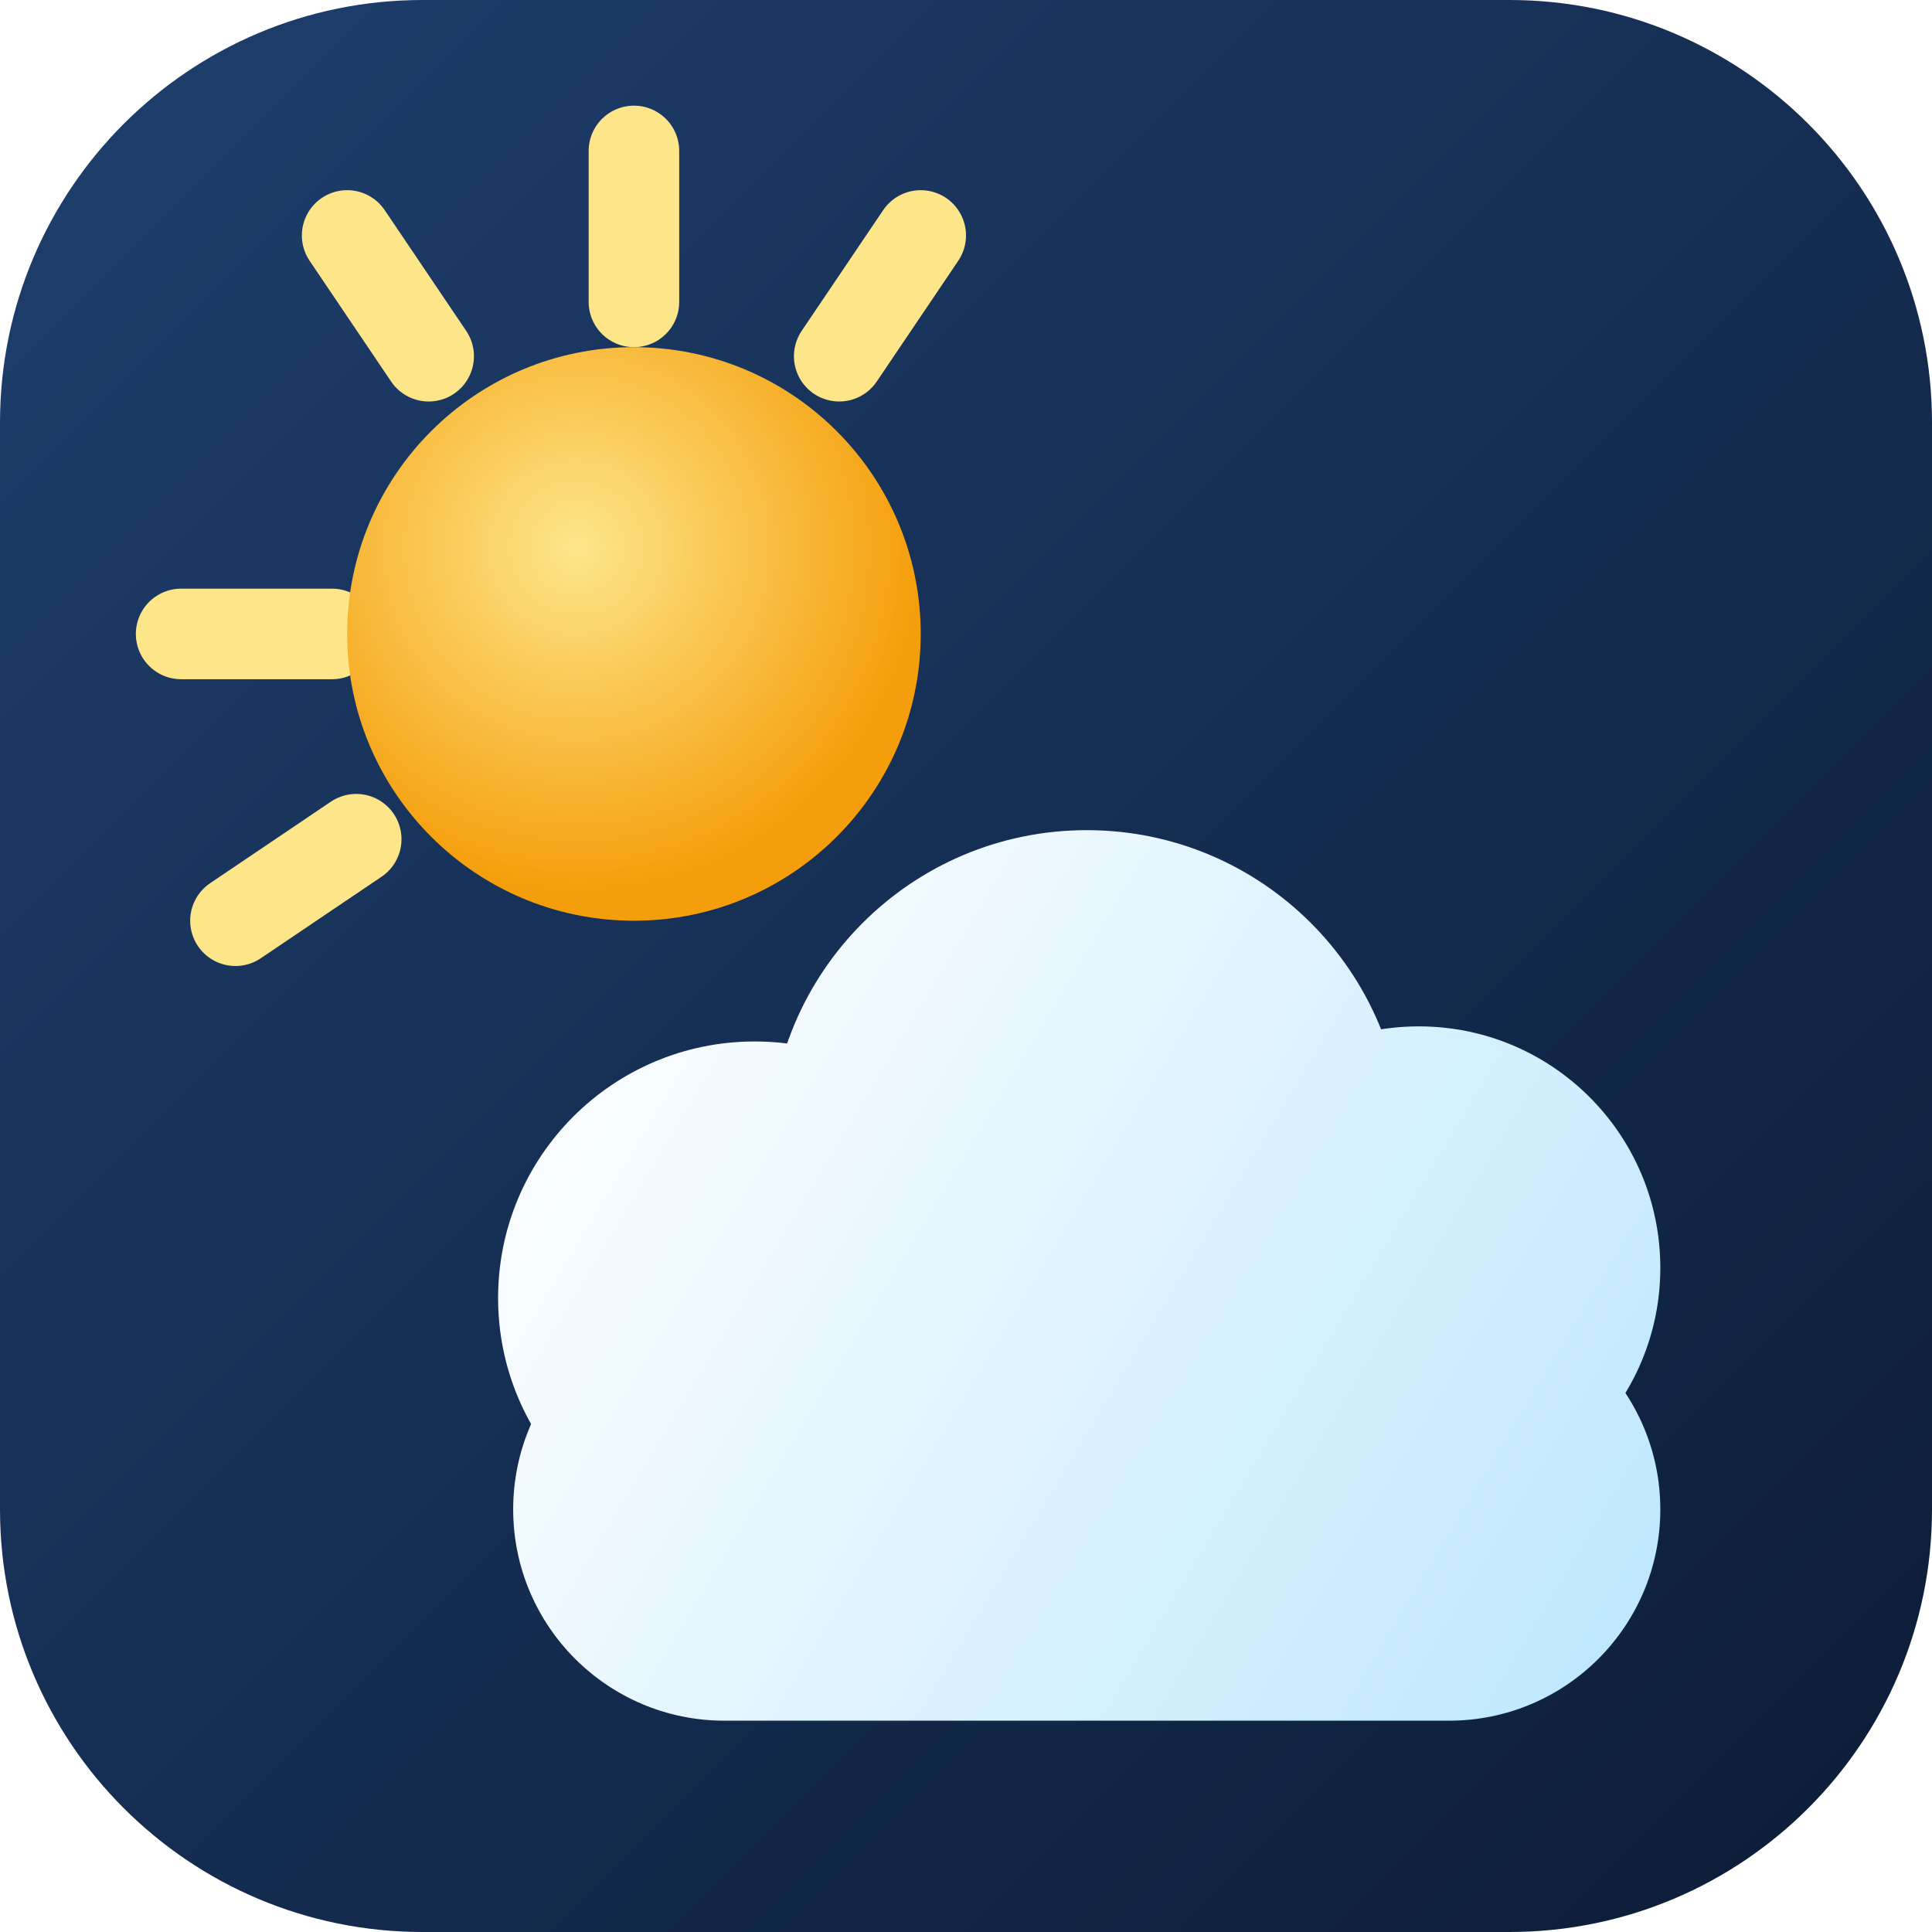
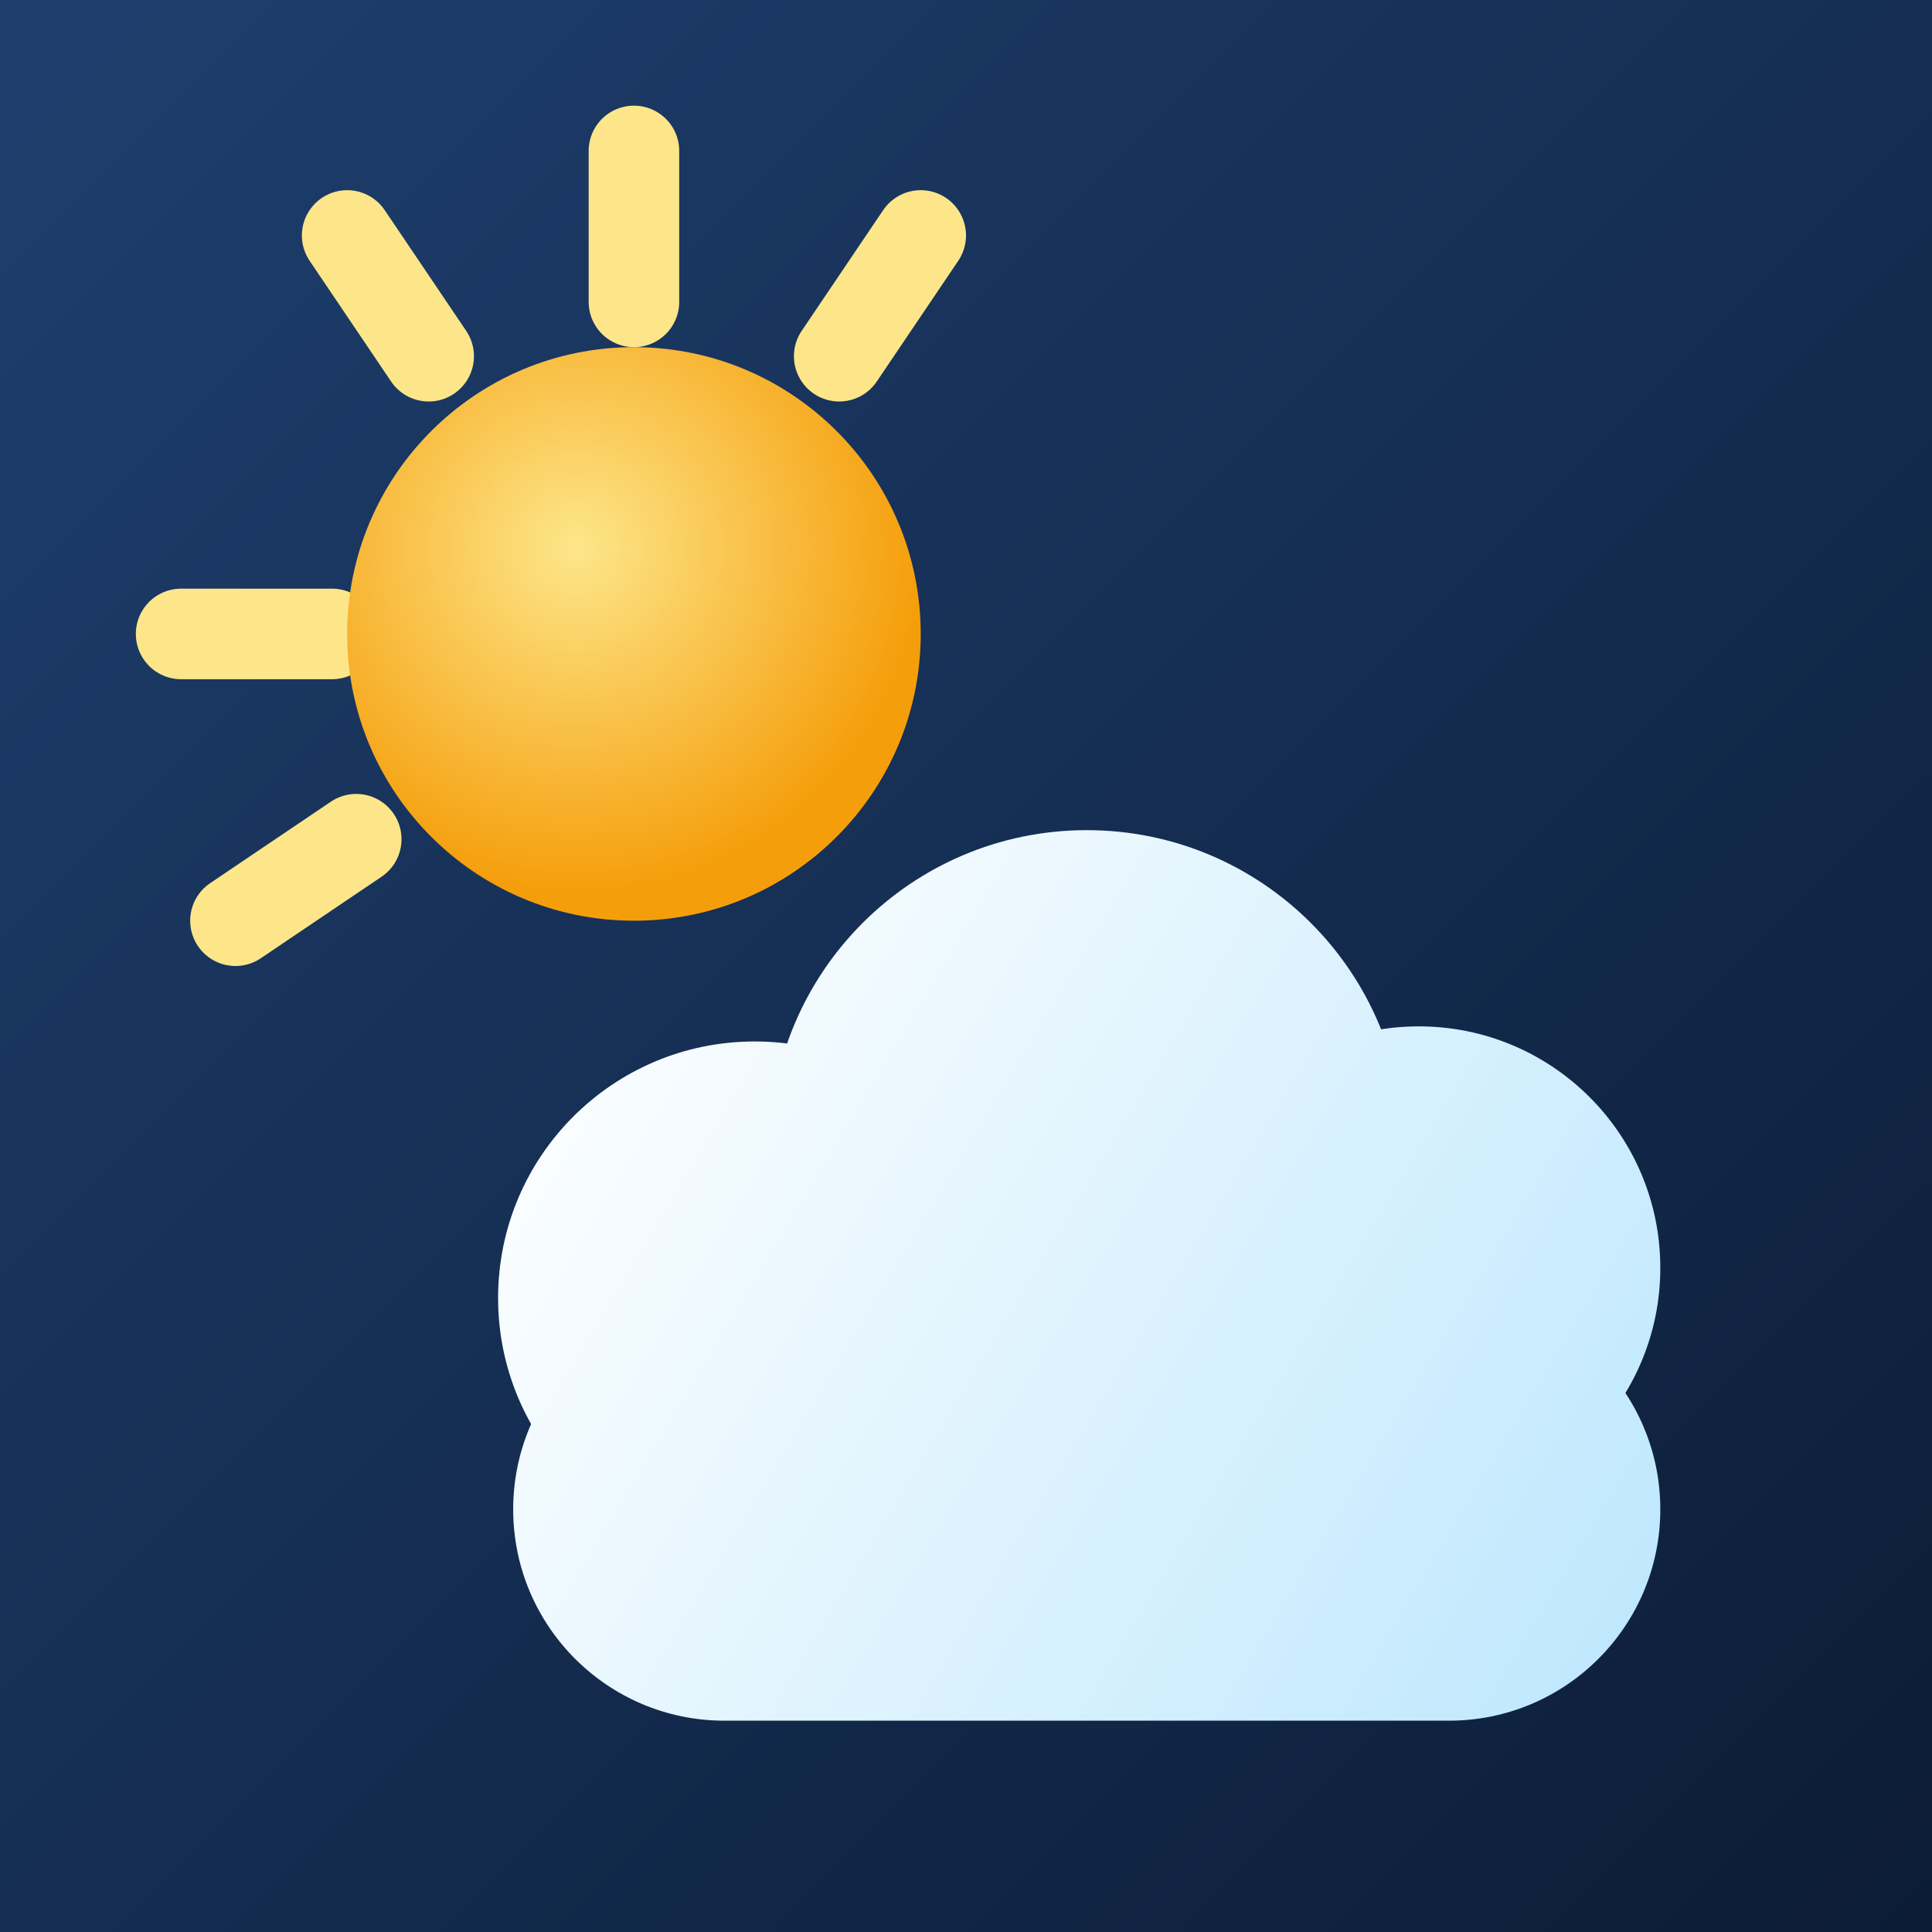
<svg xmlns="http://www.w3.org/2000/svg" viewBox="0 0 64 64" fill="none" role="img" aria-label="Weather BP">
  <defs>
    <linearGradient id="bg" x1="0" y1="0" x2="64" y2="64" gradientUnits="userSpaceOnUse">
      <stop offset="0%" stop-color="#1e3f6e" />
      <stop offset="100%" stop-color="#0c1c36" />
    </linearGradient>
    <radialGradient id="sunFill" cx="40%" cy="35%" r="60%">
      <stop offset="0%" stop-color="#FDE68A" />
      <stop offset="100%" stop-color="#F59E0B" />
    </radialGradient>
    <linearGradient id="cloudFill" x1="16" y1="34" x2="56" y2="58" gradientUnits="userSpaceOnUse">
      <stop offset="0%" stop-color="#FFFFFF" />
      <stop offset="100%" stop-color="#BAE6FD" />
    </linearGradient>
  </defs>
-   <rect width="64" height="64" rx="14" fill="url(#bg)" />
+   <rect width="64" height="64" fill="url(#bg)" />
  <line x1="21" y1="5" x2="21" y2="10" stroke="#FDE68A" stroke-width="3" stroke-linecap="round" />
  <line x1="30.5" y1="7.8" x2="27.8" y2="11.8" stroke="#FDE68A" stroke-width="3" stroke-linecap="round" />
  <line x1="11.5" y1="7.8" x2="14.2" y2="11.8" stroke="#FDE68A" stroke-width="3" stroke-linecap="round" />
  <line x1="6" y1="21" x2="11" y2="21" stroke="#FDE68A" stroke-width="3" stroke-linecap="round" />
  <line x1="7.8" y1="30.5" x2="11.8" y2="27.8" stroke="#FDE68A" stroke-width="3" stroke-linecap="round" />
  <circle cx="21" cy="21" r="9.5" fill="url(#sunFill)" />
  <circle cx="25" cy="43" r="8.5" fill="url(#cloudFill)" />
  <circle cx="36" cy="38" r="10.5" fill="url(#cloudFill)" />
  <circle cx="47" cy="42" r="8" fill="url(#cloudFill)" />
  <rect x="17" y="43" width="38" height="14" rx="7" fill="url(#cloudFill)" />
</svg>
